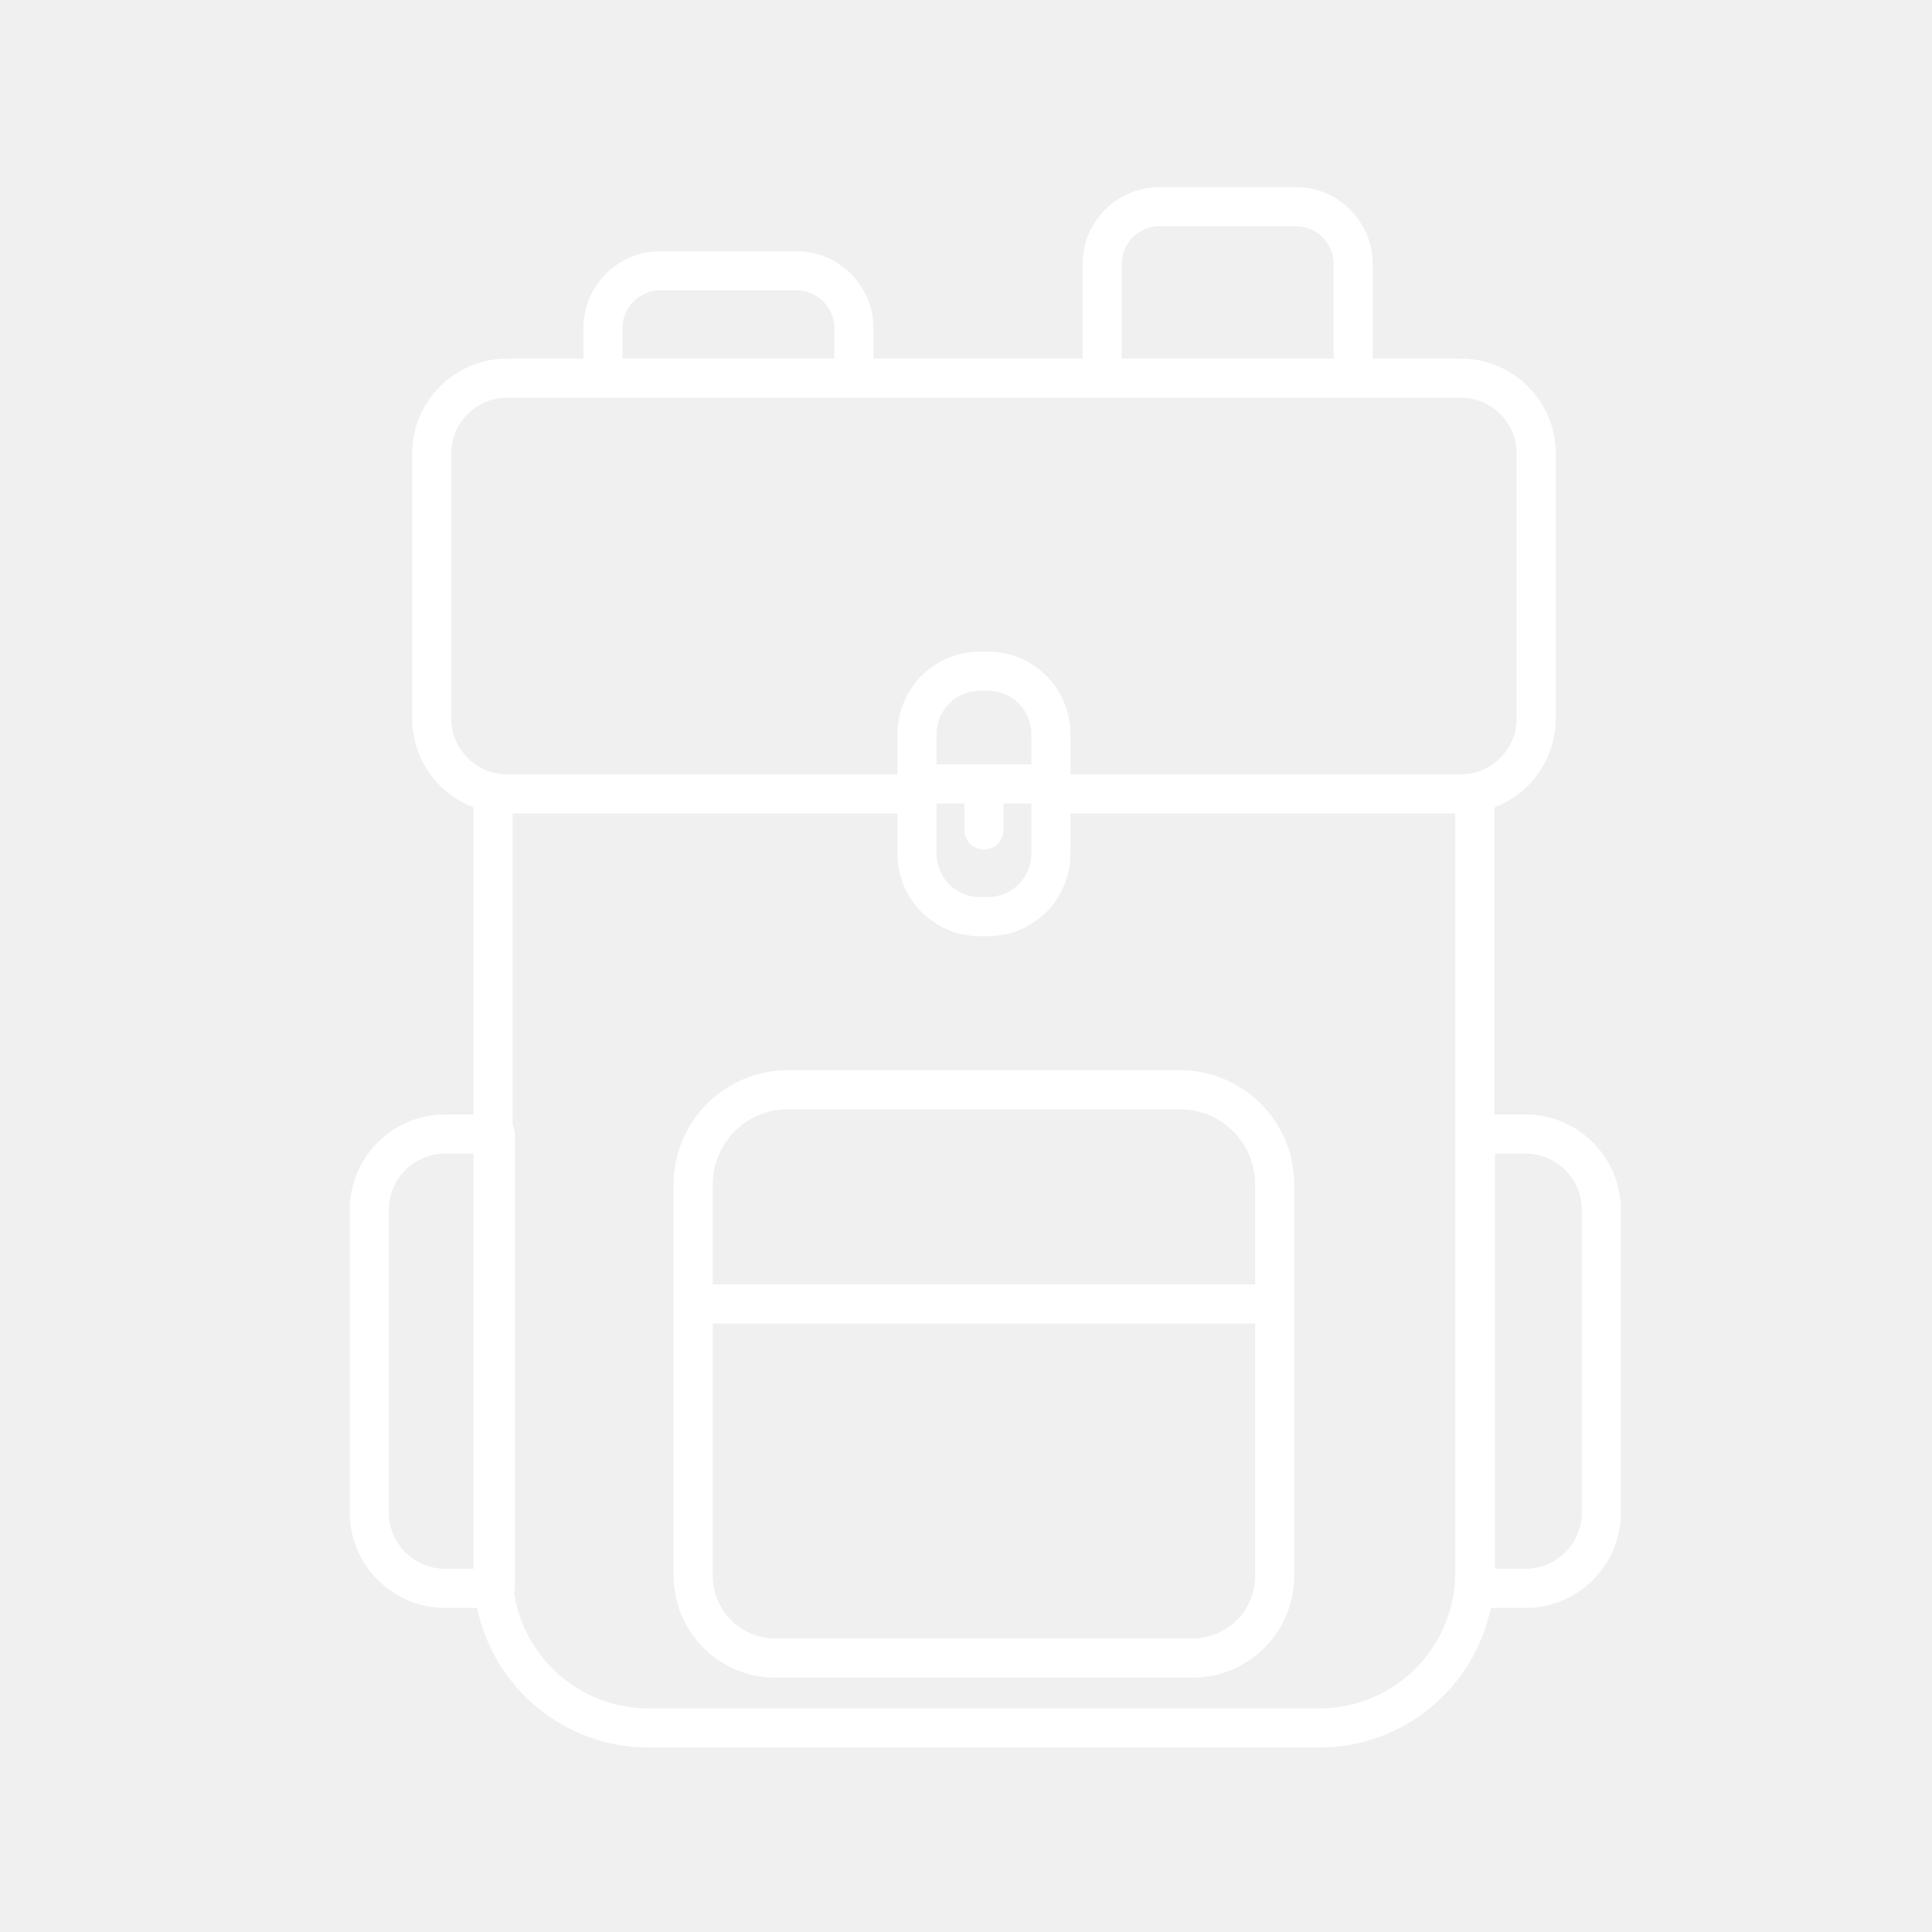
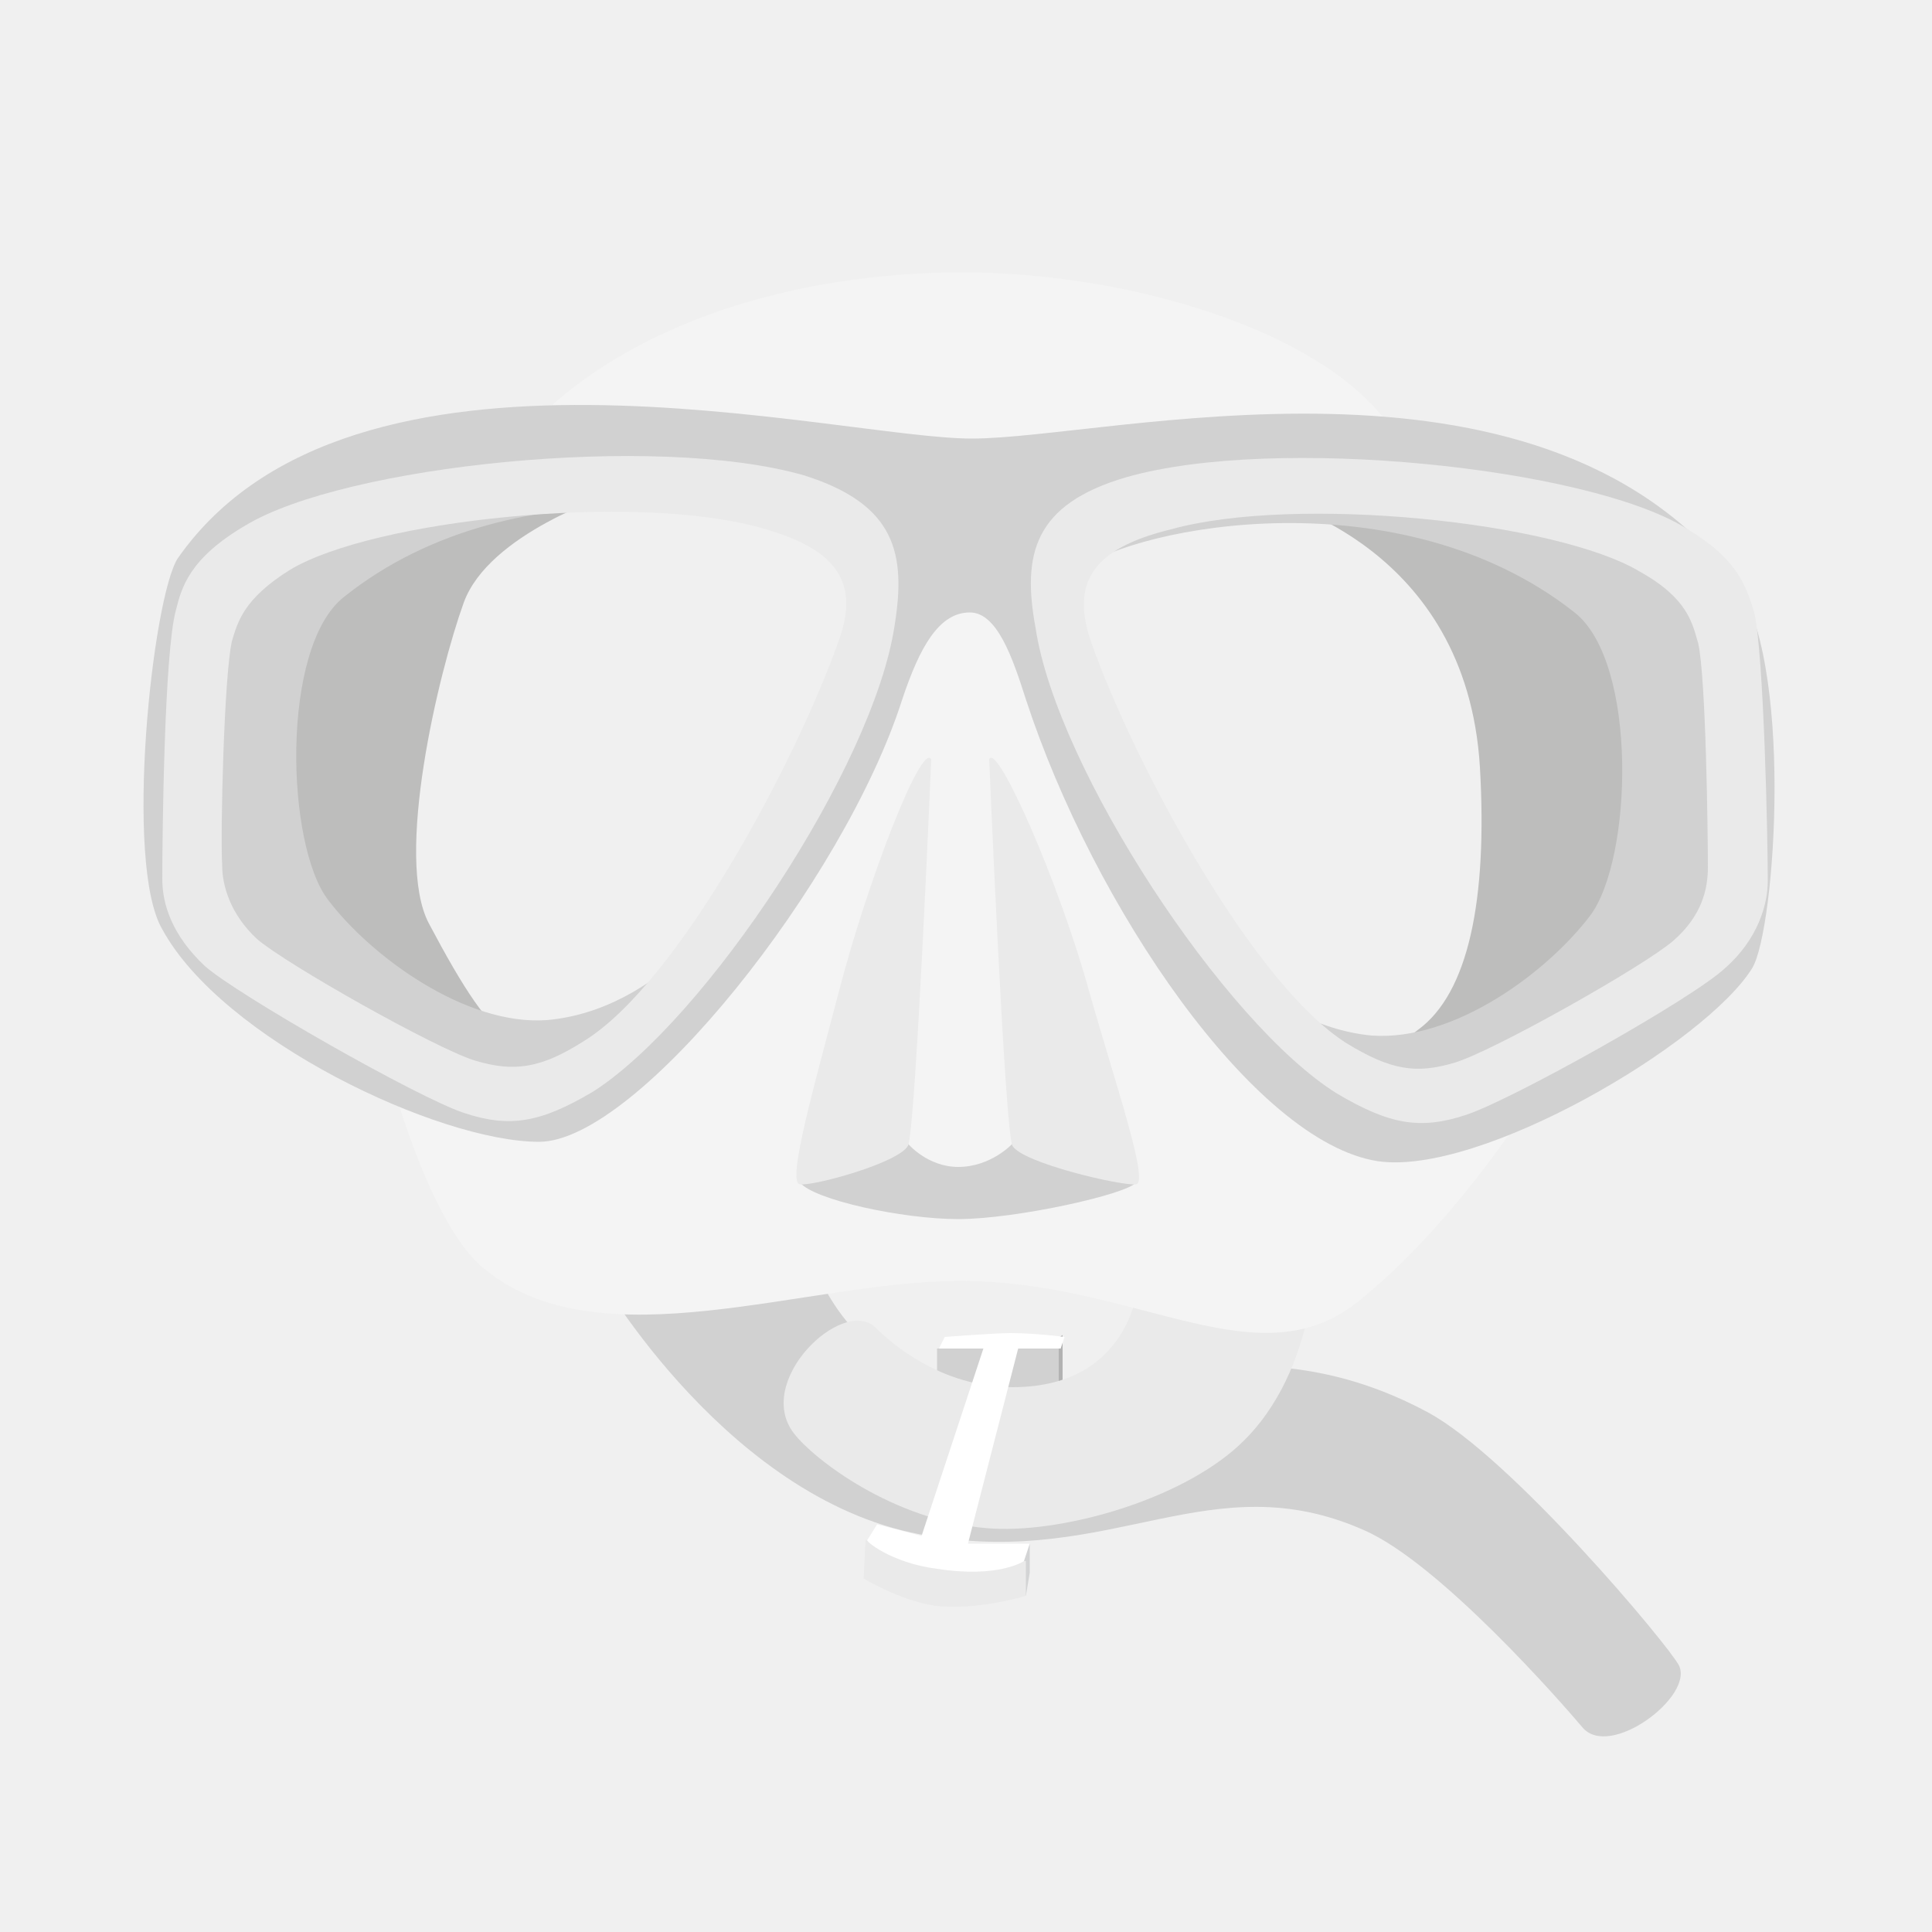
- <svg xmlns="http://www.w3.org/2000/svg" version="1.1" id="Layer_1" x="0px" y="0px" width="100px" height="100px" viewBox="0 0 100 100" enable-background="new 0 0 100 100" xml:space="preserve">
-   <path fill="#FFFFFF" d="M68.294,90.45h-34.73c-4.366,0-8.021-3.107-8.869-7.226h-1.656c-2.722,0-4.936-2.215-4.936-4.936V62.62  c0-2.721,2.214-4.936,4.936-4.936h1.471V41.788c-1.854-0.702-3.176-2.497-3.176-4.594V23.472c0-2.708,2.203-4.91,4.91-4.91h3.95  v-1.577c0-2.195,1.786-3.981,3.981-3.981h7.055c2.195,0,3.981,1.786,3.981,3.981v1.577h10.825v-4.897  c0-2.195,1.786-3.981,3.98-3.981h7.054c2.196,0,3.981,1.786,3.981,3.981v4.897h4.564c2.708,0,4.91,2.203,4.91,4.91v13.723  c0,2.097-1.321,3.892-3.177,4.594v15.896h1.613c2.722,0,4.936,2.215,4.936,4.936v15.669c0,2.721-2.214,4.936-4.936,4.936h-1.798  C76.315,87.343,72.661,90.45,68.294,90.45z M26.615,82.464c0.516,3.372,3.436,5.963,6.949,5.963h34.73  c3.877,0,7.031-3.155,7.031-7.031V42.104h-19.92v2.092c0,2.35-1.911,4.26-4.261,4.26h-0.432c-2.349,0-4.261-1.91-4.261-4.26v-2.092  H26.534v16.128c0.072,0.14,0.113,0.298,0.113,0.466v23.514C26.646,82.299,26.635,82.384,26.615,82.464z M77.378,81.2h1.584  c1.605,0,2.911-1.306,2.911-2.911V62.62c0-1.604-1.307-2.91-2.911-2.91h-1.584V81.2z M23.038,59.71c-1.605,0-2.911,1.306-2.911,2.91  v15.669c0,1.605,1.306,2.911,2.911,2.911h1.471V59.709L23.038,59.71L23.038,59.71z M48.477,41.59v2.605  c0,1.232,1.003,2.236,2.236,2.236h0.432c1.233,0,2.236-1.003,2.236-2.236V41.59h-1.44v1.371c0,0.559-0.453,1.011-1.011,1.011  c-0.561,0-1.013-0.453-1.013-1.011V41.59H48.477z M55.405,40.08h20.21c1.592,0,2.886-1.294,2.886-2.886V23.472  c0-1.592-1.294-2.886-2.886-2.886H26.243c-1.591,0-2.885,1.294-2.885,2.886v13.723c0,1.591,1.294,2.886,2.885,2.886h20.209v-2.092  c0-2.349,1.912-4.26,4.261-4.26h0.432c2.35,0,4.261,1.911,4.261,4.26V40.08L55.405,40.08z M50.93,39.566h2.453v-1.578  c0-1.233-1.004-2.236-2.237-2.236h-0.433c-1.233,0-2.235,1.003-2.235,2.236v1.578H50.93z M58.058,18.562h10.97v-4.897  c0-1.079-0.879-1.957-1.958-1.957h-7.054c-1.079,0-1.958,0.878-1.958,1.957V18.562z M32.217,18.562h10.968v-1.577  c0-1.079-0.878-1.957-1.957-1.957h-7.055c-1.079,0-1.957,0.878-1.957,1.957V18.562z M61.729,86.833h-21.6  c-2.902,0-5.262-2.36-5.262-5.263V61.307c0-3.262,2.654-5.915,5.915-5.915h20.293c3.262,0,5.915,2.653,5.915,5.915V81.57  C66.991,84.473,64.631,86.833,61.729,86.833z M36.891,68.507V81.57c0,1.786,1.453,3.238,3.238,3.238h21.6  c1.785,0,3.238-1.452,3.238-3.238V68.507H36.891z M36.891,66.482h28.077v-5.176c0-2.145-1.747-3.892-3.892-3.892H40.782  c-2.146,0-3.891,1.747-3.891,3.892V66.482z" />
+ <svg xmlns="http://www.w3.org/2000/svg" version="1.1" id="Layer_1" x="0px" y="0px" viewBox="-345 257 100 100" style="enable-background:new -345 257 100 100;" xml:space="preserve">
+   <style type="text/css">
+ 	.st0{fill:#D1D1D1;}
+ 	.st1{fill:#D3D4D5;}
+ 	.st2{fill:#B2B2B2;}
+ 	.st3{fill:#EAEAEA;}
+ 	.st4{fill:#FFFFFF;}
+ 	.st5{fill:#F4F4F4;}
+ 	.st6{fill:#BDBDBC;}
+ </style>
+   <path class="st0" d="M-302.8,322.6c0,0,2,6.1,8.9,6.3c6.7,0.3,13.9-3.6,22.8,1.2c4.3,2.3,12.5,12.1,13,13.1c0.8,1.6-3.6,4.9-5,3.2  c-1.1-1.3-7.4-8.5-11.3-10.2c-7.9-3.5-13,1.9-22.5,0.3C-307.2,334.9-314,323-314,323" />
+   <polygon class="st1" points="-291.9,339.6 -291.7,338.4 -291.7,336.9 -292.9,337.7 " />
+   <polygon class="st2" points="-290.2,328.9 -290,328.8 -290,326.1 -291.2,326.9 " />
+   <polygon class="st0" points="-296.5,326.8 -296.5,328.8 -290.2,329 -290.2,326.8 -290.2,326.4 " />
+   <path class="st3" d="M-300.3,338.7c0,0,1.8,1.1,3.6,1.4c2.2,0.3,4.8-0.5,4.8-0.5v-1.8l-4.9-0.3l-3.4-0.8L-300.3,338.7L-300.3,338.7z  " />
+   <path class="st3" d="M-286,322.9c0,0-0.1,5.9-6.6,5.9c-3.7,0-6.3-2.3-7.1-3.1c-1.7-1.6-6.3,2.8-4.2,5.5c1,1.3,5.1,4.5,10,4.9  c3.6,0.3,9.5-1.3,12.7-4c4.4-3.7,4.3-10.4,4.3-10.4L-286,322.9z" />
+   <path class="st4" d="M-296.5,338.2c3.2,0.5,4.5-0.4,4.5-0.4l0.3-0.9h-3.2l2.6-10.1h2.2l0.2-0.6c0,0-1.5-0.2-2.8-0.2  c-0.8,0-3.4,0.2-3.4,0.2l-0.3,0.6h2.3l-3.2,9.7l-2.3-0.6l-0.5,0.8C-300.3,336.7-298.9,337.9-296.5,338.2" />
+   <path class="st5" d="M-274.5,313.5l-6.7-4.9l-4.4-4.4l-5.4-12.6l-2.5-3.8l0.9-4.8c0,0,22.9,2.5,20.1-3s-13.5-8.9-22.7-8.9  c-8.8,0-17.3,2.7-22.3,7.9c-3.2,3.4,17.4,2.7,17.4,2.7l2.2,6.8l-0.5,0.3l-4.3,8.9l-4.3,8.5l-6.2,6.6l-4.3,1.2l-7.2-1  c0,0,2,7.5,4.8,9.7c6,4.9,16.6,0.6,24.6,0.6c9.3,0,15.5,5.4,20.8,0.9c5.4-4.4,9.6-11.5,9.6-11.5L-274.5,313.5z" />
+   <path class="st0" d="M-292.6,316.2c0,0-1.1,1.2-2.8,1.2c-1.6,0-2.6-1.2-2.6-1.2s-6.3,1.2-5.6,2c0.7,0.9,5.3,1.9,8.2,1.9  c3,0,8.8-1.3,9.2-1.9s-2.8-3.1-2.8-3.1L-292.6,316.2z" />
+   <path class="st6" d="M-268.4,296.7c0.4,6.9-0.6,11.7-3.2,13.6s8.6-3,8.6-3l3.9-5.2l-1-11.6l-3.7-4.6l-6.4-3.4l-8.9,0.3  C-279.1,283-269.1,285.2-268.4,296.7" />
+   <path class="st6" d="M-313.4,282.6c0,0-6.3,2-7.6,5.6c-1.3,3.6-3.6,13.2-1.8,16.6s3.1,5.4,4.3,6c1.2,0.6-8.4-2.2-8.4-2.2l-4.7-10.9  v-8.6l7.2-5.9L-313.4,282.6z" />
+   <path class="st0" d="M-335.8,285.9c9-12.9,34.1-6.2,41.1-6.2c7.1,0,29.1-5.8,39.4,7.2c3.2,4.1,2.2,18.2,1,20.2  c-2.4,3.9-14.1,10.8-19.4,10c-6.4-1-14.7-13.2-18.2-23.9c-0.7-2.2-1.5-4.5-2.9-4.5c-1.6,0-2.6,1.8-3.5,4.5  c-3,9.4-13.7,22.9-18.8,22.9c-5.2,0-16.4-5.3-19.5-11C-338.6,301.7-337.1,287.9-335.8,285.9 M-327.2,287.9c-3.3,2.6-3,12.9-0.8,15.7  c2.2,2.9,7.1,6.5,11.3,6.2c11.5-1,18.1-22,15.2-24.1C-304.6,283.4-318.2,280.7-327.2,287.9 M-289.2,286.5c-3,2.1,3.8,23,15.2,24.1  c4.3,0.3,9.1-3.3,11.3-6.2s2.5-13.1-0.8-15.7C-272.5,281.6-286.1,284.2-289.2,286.5" />
+   <path class="st3" d="M-298.7,289.4c-1.1,7.3-9.8,20.4-15.6,24.1c-2.7,1.6-4.3,1.9-6.7,1.1c-2.4-0.8-11.7-6.1-13.4-7.6  c-1.7-1.6-2.2-3.2-2.2-4.5c0-2.2,0.1-11.7,0.7-13.9c0.3-1.2,0.7-2.7,3.6-4.4c5.1-3.1,21.2-4.8,28.9-2.6  C-298.6,283.1-298.1,285.7-298.7,289.4 M-305.7,284.3c-6.5-1.8-20-0.4-24.3,2.2c-2.4,1.5-2.7,2.7-3,3.7c-0.4,1.8-0.6,9.8-0.5,11.6  c0,1,0.4,2.5,1.8,3.8c1.5,1.3,9.3,5.7,11.3,6.3c2,0.6,3.4,0.4,5.6-1c4.9-3,11-14.5,13.2-20.7C-300.5,287.2-301.6,285.4-305.7,284.3" />
+   <path class="st3" d="M-286.7,281.7c7.7-2.2,23.8-0.5,28.9,2.6c2.9,1.7,3.2,3.2,3.6,4.4c0.5,2.2,0.7,11.7,0.7,13.9  c0,1.2-0.5,3-2.2,4.5c-1.7,1.6-11,6.8-13.4,7.6c-2.4,0.8-4,0.5-6.7-1.1c-5.8-3.6-14.5-16.8-15.6-24.1  C-292.1,285.7-291.5,283.1-286.7,281.7 M-288.5,290.3c2.2,6.2,8.3,17.6,13.2,20.7c2.3,1.4,3.6,1.6,5.6,1s9.8-5,11.3-6.3  s1.8-2.7,1.8-3.8c0-1.8-0.1-9.8-0.5-11.6c-0.3-1-0.5-2.3-3-3.7c-4.3-2.6-17.8-4-24.3-2.2C-288.5,285.4-289.6,287.2-288.5,290.3" />
+   <path class="st3" d="M-293.8,296.3c0,0,0.8,19.1,1.2,20c0.5,0.9,5.7,2.1,6.4,2c0.7-0.1-1.1-5.3-2.4-9.9  C-290.2,302.6-293.4,295.4-293.8,296.3" />
+   <path class="st3" d="M-296.8,296.3c0,0-0.8,19.1-1.2,20c-0.5,0.9-4.9,2.1-5.6,2s0.8-5.3,2-9.9C-300.1,302.6-297.3,295.4-296.8,296.3  " />
</svg>
